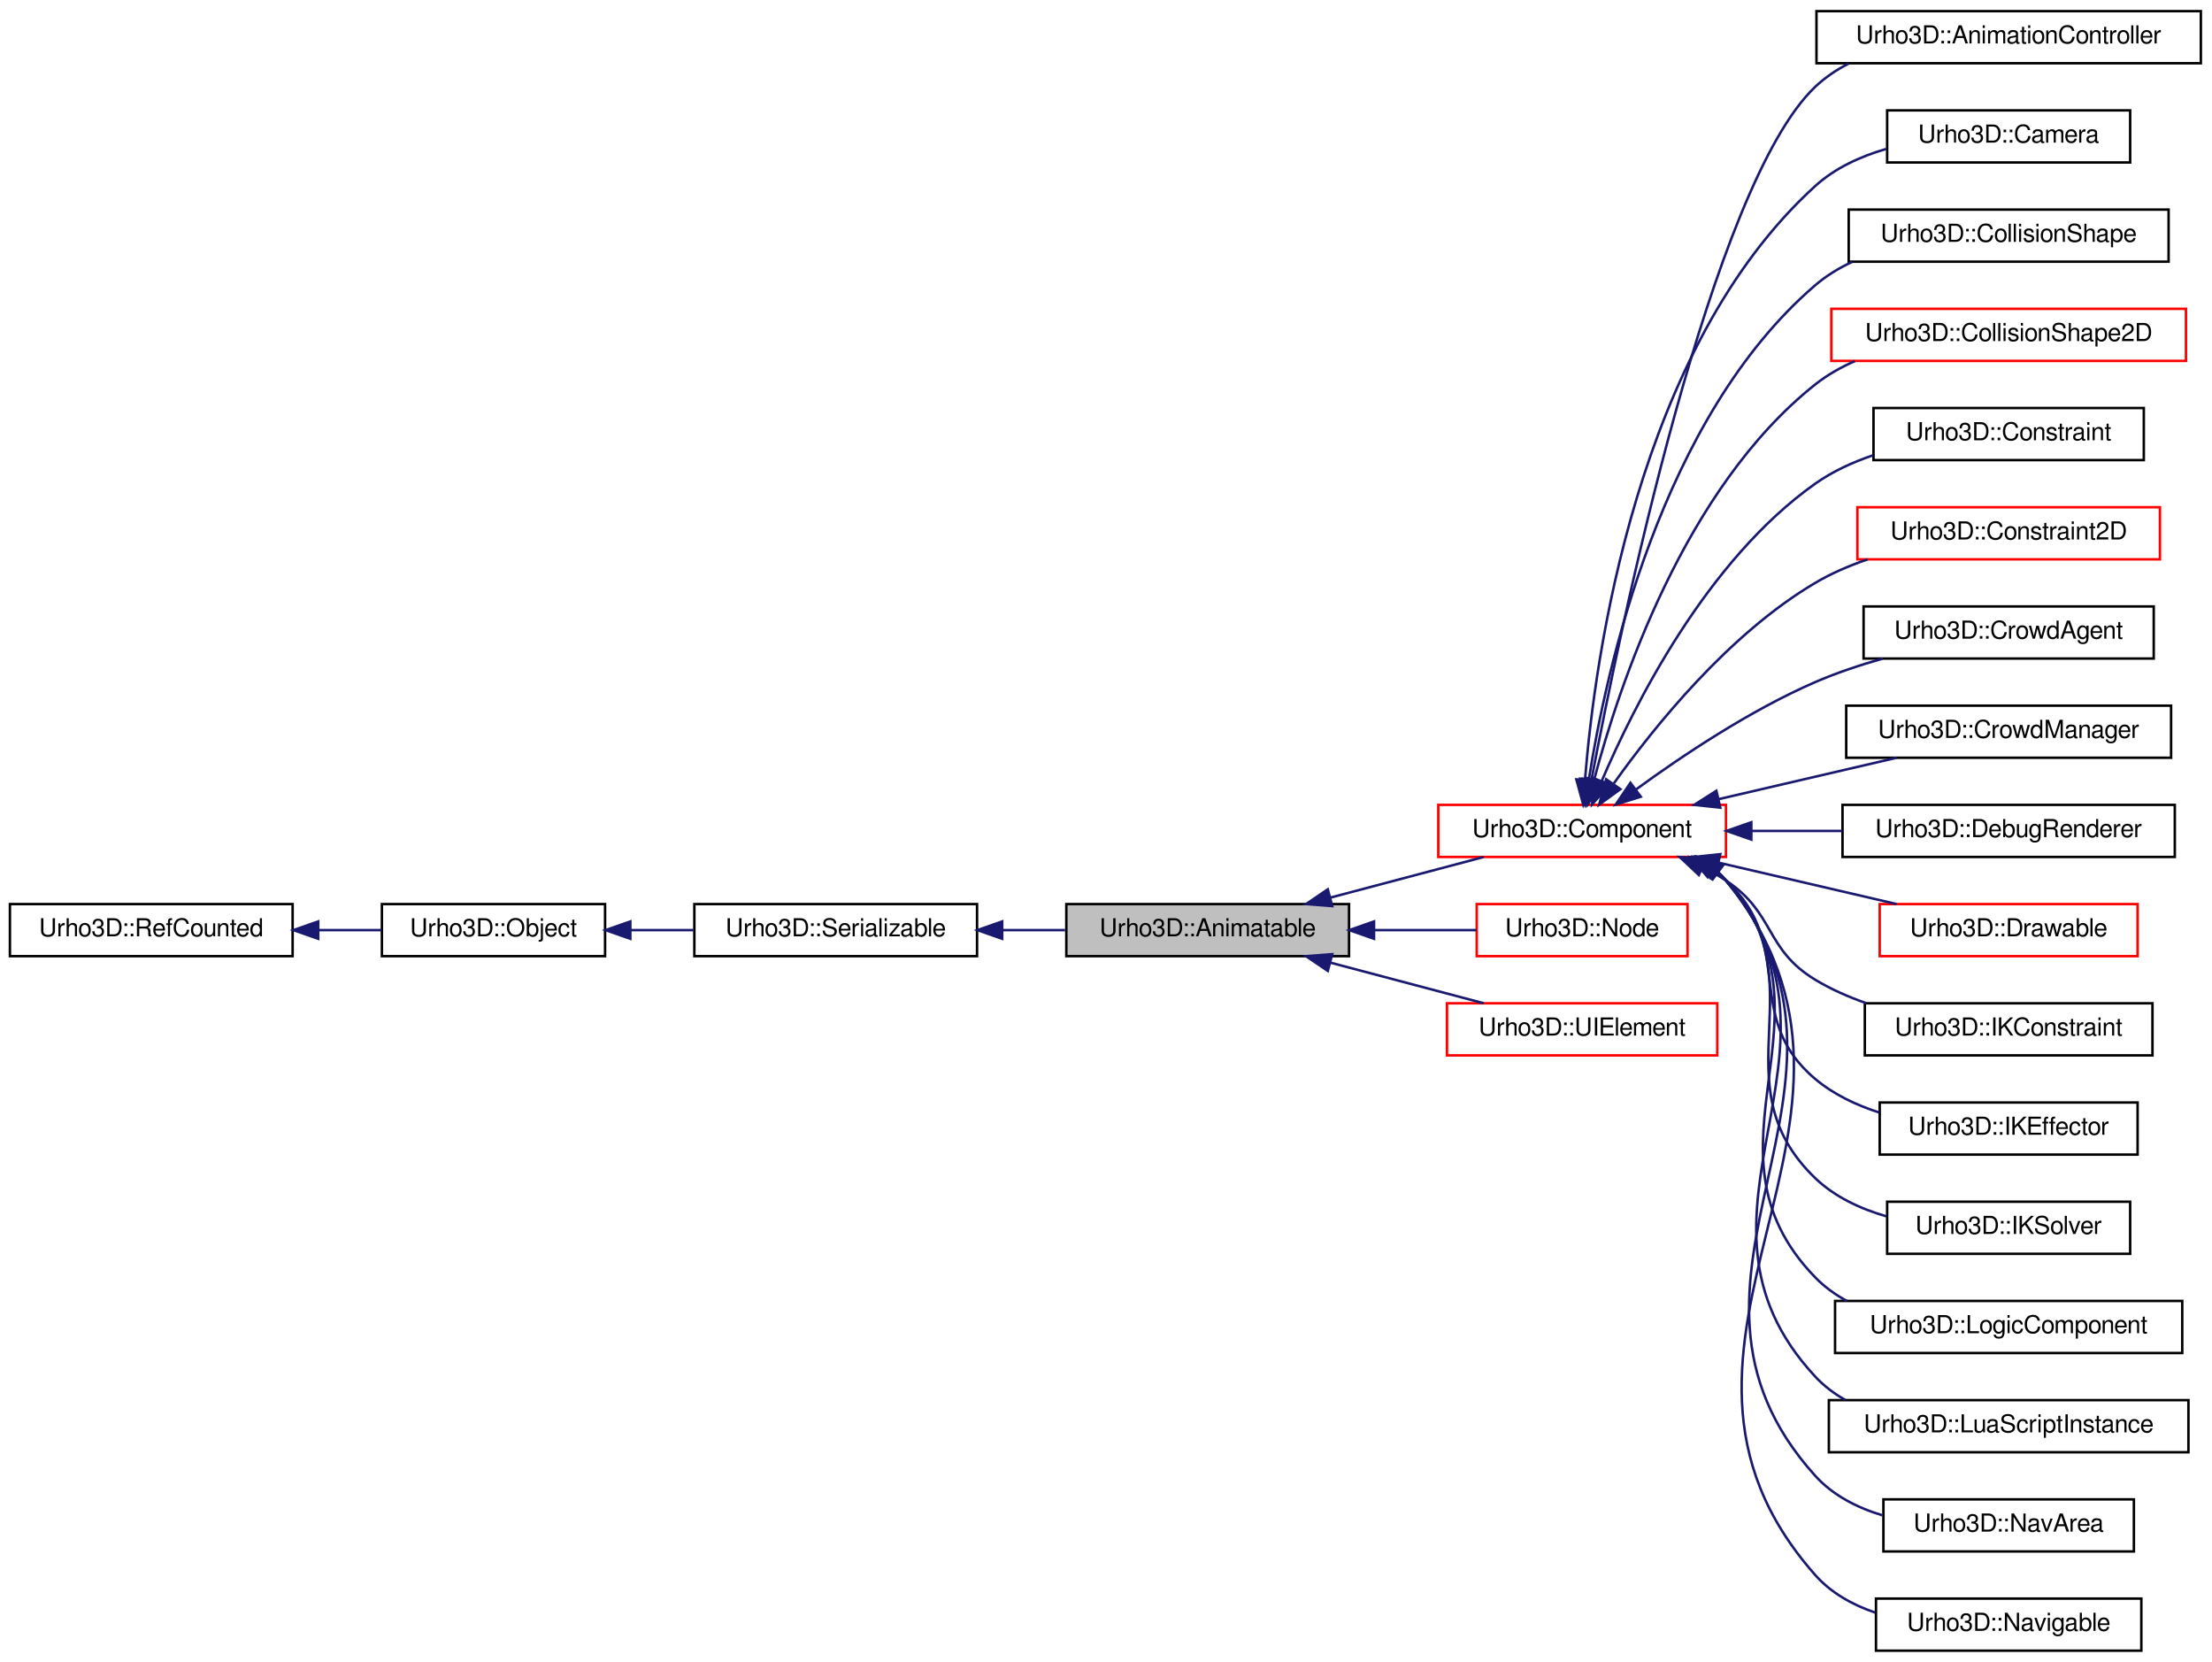
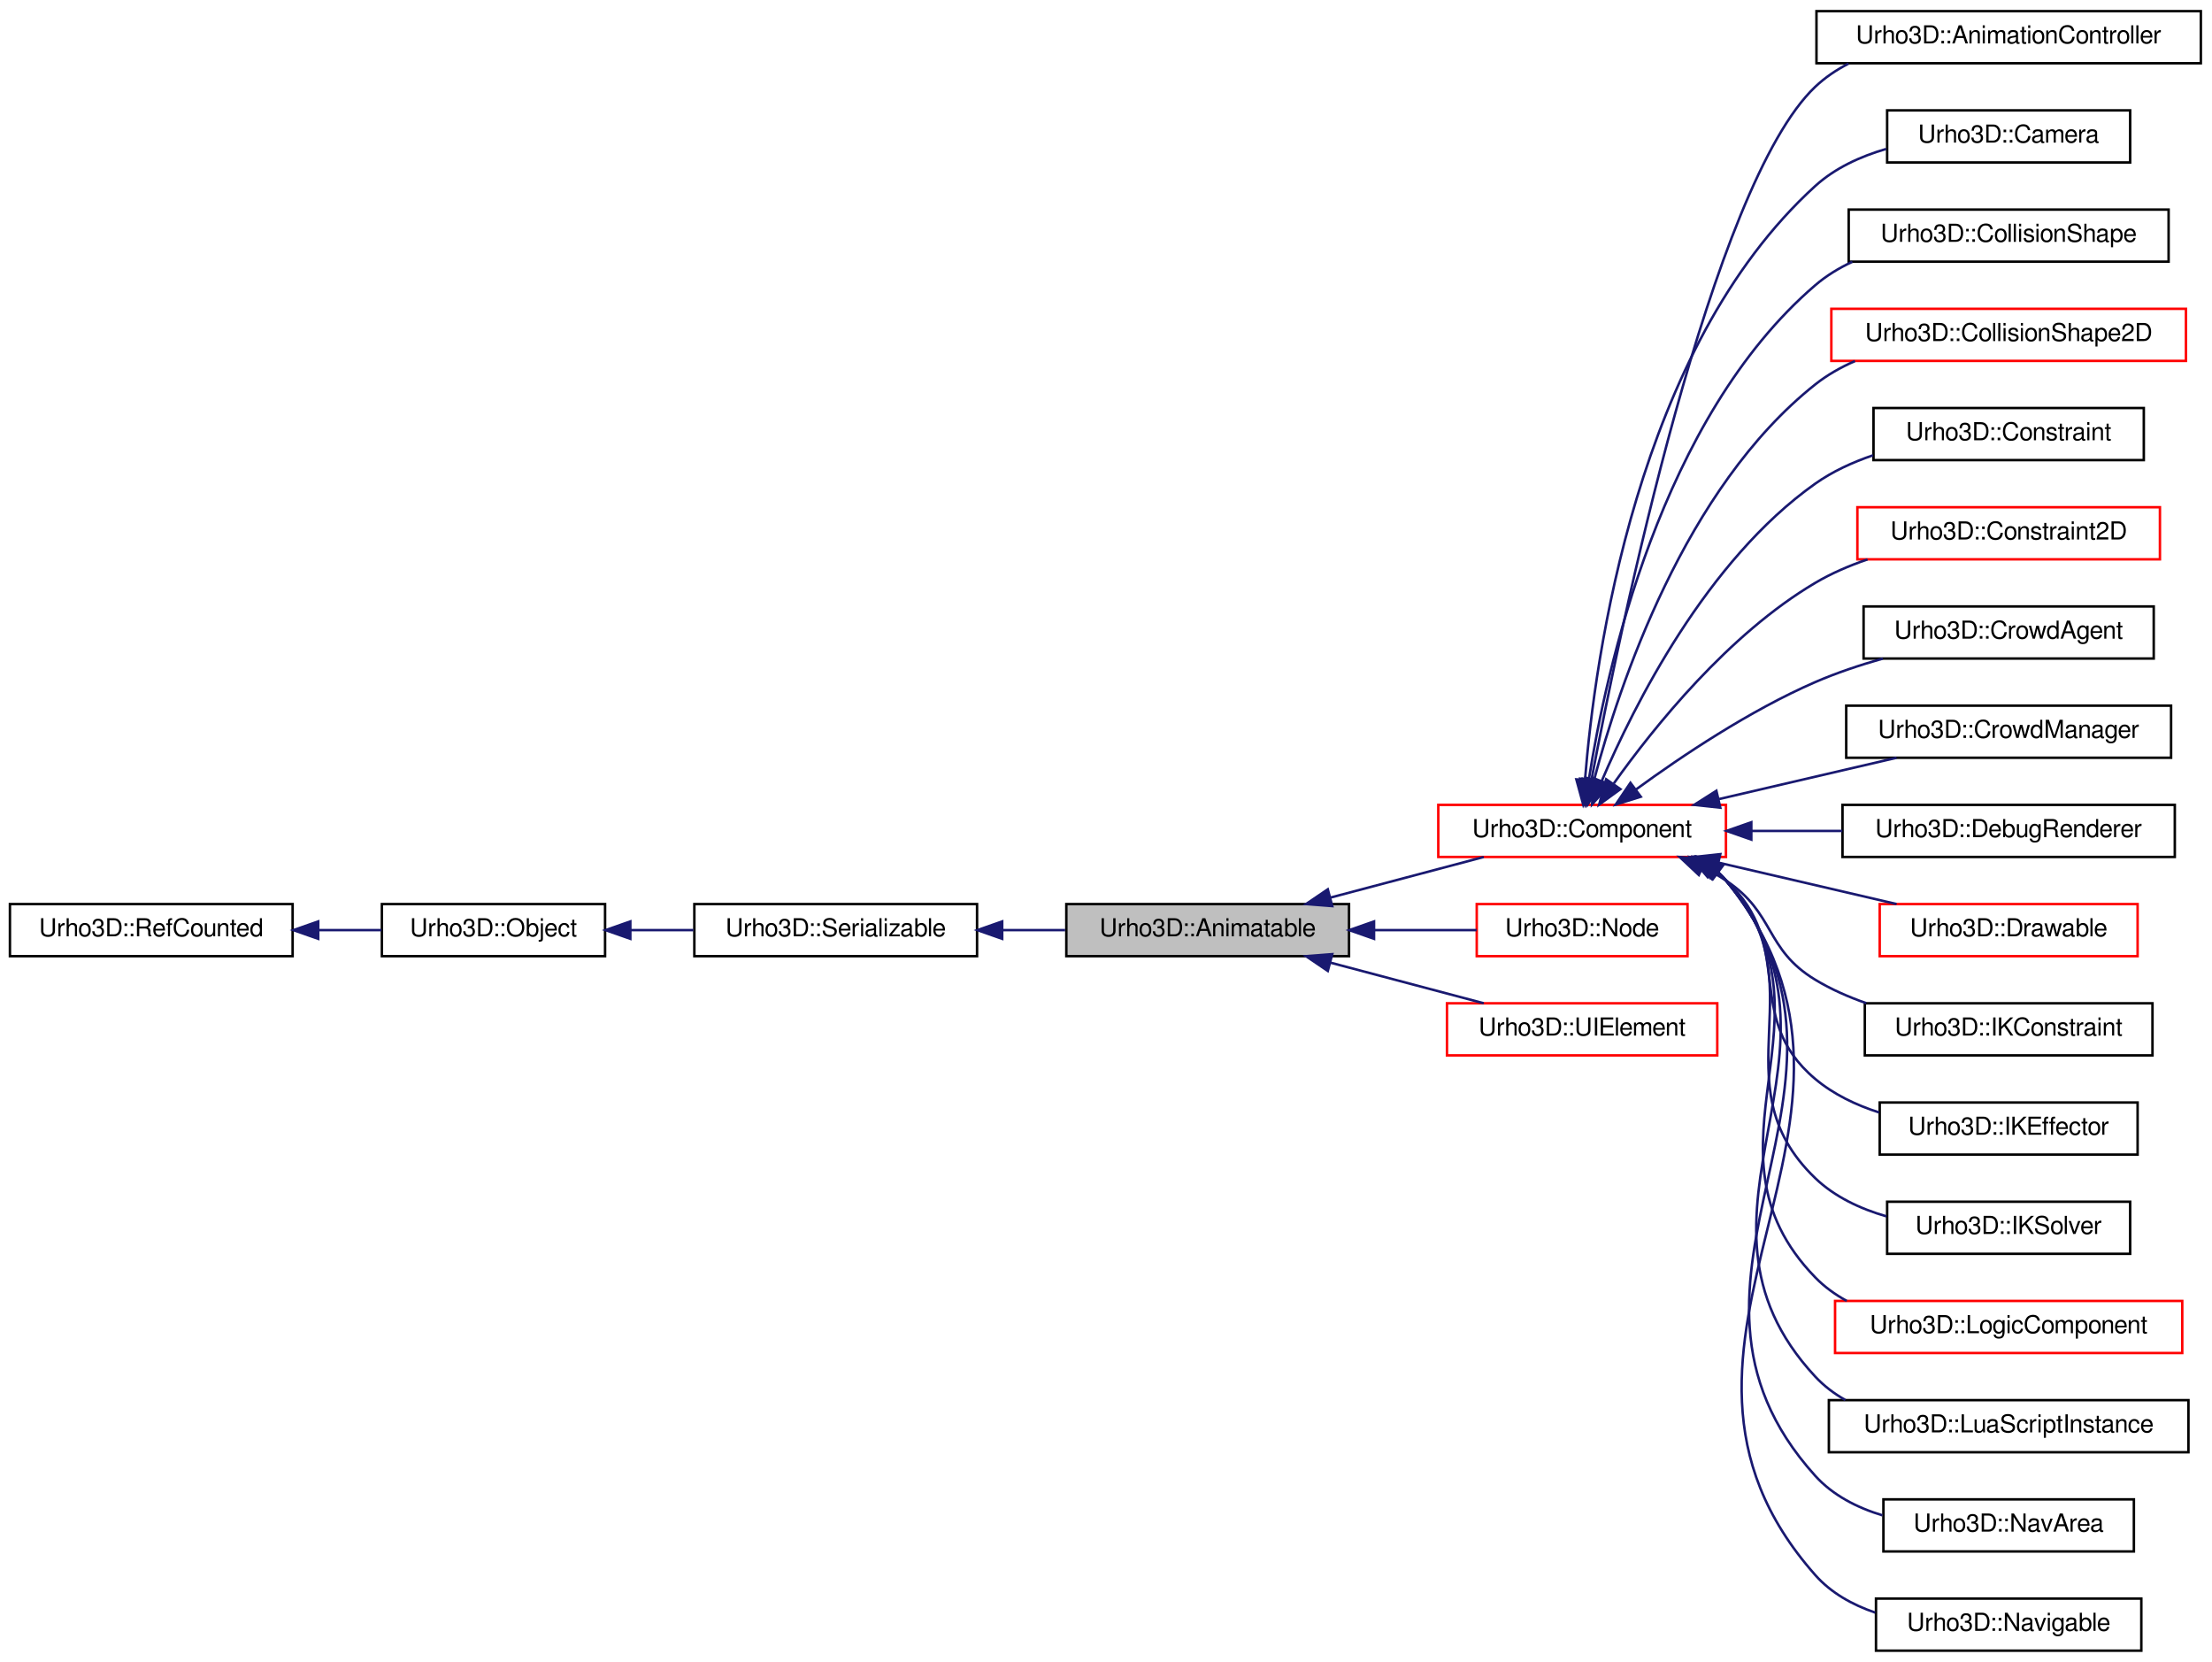
<svg xmlns="http://www.w3.org/2000/svg" xmlns:xlink="http://www.w3.org/1999/xlink" width="892pt" height="670pt" viewBox="0.00 0.00 892.00 670.00">
  <g id="graph1" class="graph" transform="scale(1 1) rotate(0) translate(4 666)">
    <g id="node1" class="node">
      <polygon fill="#bfbfbf" stroke="black" points="426,-280.5 426,-301.5 540,-301.5 540,-280.5 426,-280.5" />
      <text text-anchor="middle" x="483" y="-288.5" font-family="FreeSans" font-size="10.00">Urho3D::Animatable</text>
    </g>
    <g id="node9" class="node">
      <a xlink:href="class_urho3_d_1_1_component.html" target="_top" xlink:title="Base class for components. Components can be created to scene nodes.">
        <polygon fill="none" stroke="red" points="576,-320.5 576,-341.5 692,-341.5 692,-320.5 576,-320.5" />
        <text text-anchor="middle" x="634" y="-328.5" font-family="FreeSans" font-size="10.00">Urho3D::Component</text>
      </a>
    </g>
    <g id="edge8" class="edge">
      <path fill="none" stroke="midnightblue" d="M532.561,-304.129C552.602,-309.438 575.418,-315.482 594.33,-320.491" />
      <polygon fill="midnightblue" stroke="midnightblue" points="533.236,-300.687 522.673,-301.51 531.444,-307.454 533.236,-300.687" />
    </g>
    <g id="node45" class="node">
      <a xlink:href="class_urho3_d_1_1_node.html" target="_top" xlink:title="Scene node that may contain components and child nodes.">
        <polygon fill="none" stroke="red" points="591.5,-280.5 591.5,-301.5 676.5,-301.5 676.5,-280.5 591.5,-280.5" />
        <text text-anchor="middle" x="634" y="-288.5" font-family="FreeSans" font-size="10.00">Urho3D::Node</text>
      </a>
    </g>
    <g id="edge44" class="edge">
      <path fill="none" stroke="midnightblue" d="M550.194,-291C564.207,-291 578.606,-291 591.429,-291" />
      <polygon fill="midnightblue" stroke="midnightblue" points="550.087,-287.5 540.087,-291 550.087,-294.5 550.087,-287.5" />
    </g>
    <g id="node47" class="node">
      <a xlink:href="class_urho3_d_1_1_u_i_element.html" target="_top" xlink:title="Base class for UI elements.">
        <polygon fill="none" stroke="red" points="579.5,-240.5 579.5,-261.5 688.5,-261.5 688.5,-240.5 579.5,-240.5" />
        <text text-anchor="middle" x="634" y="-248.5" font-family="FreeSans" font-size="10.00">Urho3D::UIElement</text>
      </a>
    </g>
    <g id="edge46" class="edge">
      <path fill="none" stroke="midnightblue" d="M532.561,-277.871C552.602,-272.562 575.418,-266.518 594.33,-261.509" />
      <polygon fill="midnightblue" stroke="midnightblue" points="531.444,-274.546 522.673,-280.49 533.236,-281.313 531.444,-274.546" />
    </g>
    <g id="node2" class="node">
      <a xlink:href="class_urho3_d_1_1_serializable.html" target="_top" xlink:title="Base class for objects with automatic serialization through attributes.">
        <polygon fill="none" stroke="black" points="276,-280.5 276,-301.5 390,-301.5 390,-280.5 276,-280.5" />
        <text text-anchor="middle" x="333" y="-288.5" font-family="FreeSans" font-size="10.00">Urho3D::Serializable</text>
      </a>
    </g>
    <g id="edge2" class="edge">
      <path fill="none" stroke="midnightblue" d="M400.311,-291C408.728,-291 417.277,-291 425.525,-291" />
      <polygon fill="midnightblue" stroke="midnightblue" points="400.137,-287.5 390.136,-291 400.136,-294.5 400.137,-287.5" />
    </g>
    <g id="node4" class="node">
      <a xlink:href="class_urho3_d_1_1_object.html" target="_top" xlink:title="Base class for objects with type identification, subsystem access and event sending/receiving capabil...">
        <polygon fill="none" stroke="black" points="150,-280.5 150,-301.5 240,-301.5 240,-280.5 150,-280.5" />
        <text text-anchor="middle" x="195" y="-288.5" font-family="FreeSans" font-size="10.00">Urho3D::Object</text>
      </a>
    </g>
    <g id="edge4" class="edge">
      <path fill="none" stroke="midnightblue" d="M250.212,-291C258.574,-291 267.218,-291 275.625,-291" />
      <polygon fill="midnightblue" stroke="midnightblue" points="250.186,-287.5 240.186,-291 250.186,-294.5 250.186,-287.5" />
    </g>
    <g id="node6" class="node">
      <a xlink:href="class_urho3_d_1_1_ref_counted.html" target="_top" xlink:title="Base class for intrusively reference-counted objects. These are noncopyable and non-assignable.">
        <polygon fill="none" stroke="black" points="0,-280.5 0,-301.5 114,-301.5 114,-280.5 0,-280.5" />
        <text text-anchor="middle" x="57" y="-288.5" font-family="FreeSans" font-size="10.00">Urho3D::RefCounted</text>
      </a>
    </g>
    <g id="edge6" class="edge">
      <path fill="none" stroke="midnightblue" d="M124.403,-291C133.027,-291 141.686,-291 149.838,-291" />
      <polygon fill="midnightblue" stroke="midnightblue" points="124.326,-287.5 114.326,-291 124.326,-294.5 124.326,-287.5" />
    </g>
    <g id="node11" class="node">
      <a xlink:href="class_urho3_d_1_1_animation_controller.html" target="_top" xlink:title="Component that drives an AnimatedModel's animations.">
        <polygon fill="none" stroke="black" points="728.5,-640.5 728.5,-661.5 883.5,-661.5 883.5,-640.5 728.5,-640.5" />
        <text text-anchor="middle" x="806" y="-648.5" font-family="FreeSans" font-size="10.00">Urho3D::AnimationController</text>
      </a>
    </g>
    <g id="edge10" class="edge">
      <path fill="none" stroke="midnightblue" d="M637.763,-351.576C649.336,-412.682 686.157,-591.304 728,-631 731.955,-634.752 736.516,-637.826 741.405,-640.34" />
      <polygon fill="midnightblue" stroke="midnightblue" points="641.175,-350.782 635.901,-341.593 634.294,-352.066 641.175,-350.782" />
    </g>
    <g id="node13" class="node">
      <a xlink:href="class_urho3_d_1_1_camera.html" target="_top" xlink:title="Camera component.">
        <polygon fill="none" stroke="black" points="757,-600.5 757,-621.5 855,-621.5 855,-600.5 757,-600.5" />
        <text text-anchor="middle" x="806" y="-608.5" font-family="FreeSans" font-size="10.00">Urho3D::Camera</text>
      </a>
    </g>
    <g id="edge12" class="edge">
      <path fill="none" stroke="midnightblue" d="M635.162,-351.604C639.078,-400.742 655.981,-525.578 728,-591 735.968,-598.238 746.199,-602.931 756.611,-605.956" />
      <polygon fill="midnightblue" stroke="midnightblue" points="638.649,-351.296 634.463,-341.563 631.666,-351.782 638.649,-351.296" />
    </g>
    <g id="node15" class="node">
      <a xlink:href="class_urho3_d_1_1_collision_shape.html" target="_top" xlink:title="Physics collision shape component.">
        <polygon fill="none" stroke="black" points="741.5,-560.5 741.5,-581.5 870.5,-581.5 870.5,-560.5 741.5,-560.5" />
        <text text-anchor="middle" x="806" y="-568.5" font-family="FreeSans" font-size="10.00">Urho3D::CollisionShape</text>
      </a>
    </g>
    <g id="edge14" class="edge">
      <path fill="none" stroke="midnightblue" d="M636.699,-351.659C643.533,-395.357 665.648,-497.515 728,-551 732.457,-554.823 737.55,-557.93 742.952,-560.452" />
      <polygon fill="midnightblue" stroke="midnightblue" points="640.146,-351.041 635.245,-341.648 633.219,-352.047 640.146,-351.041" />
    </g>
    <g id="node17" class="node">
      <a xlink:href="class_urho3_d_1_1_collision_shape2_d.html" target="_top" xlink:title="2D collision shape component.">
        <polygon fill="none" stroke="red" points="734.5,-520.5 734.5,-541.5 877.5,-541.5 877.5,-520.5 734.5,-520.5" />
        <text text-anchor="middle" x="806" y="-528.5" font-family="FreeSans" font-size="10.00">Urho3D::CollisionShape2D</text>
      </a>
    </g>
    <g id="edge16" class="edge">
      <path fill="none" stroke="midnightblue" d="M638.876,-351.752C648.841,-389.45 675.195,-469.142 728,-511 732.82,-514.821 738.288,-517.919 744.038,-520.431" />
      <polygon fill="midnightblue" stroke="midnightblue" points="642.23,-350.735 636.395,-341.892 635.441,-352.444 642.23,-350.735" />
    </g>
    <g id="node19" class="node">
      <a xlink:href="class_urho3_d_1_1_constraint.html" target="_top" xlink:title="Physics constraint component. Connects two rigid bodies together, or one rigid body to a static point...">
        <polygon fill="none" stroke="black" points="751.5,-480.5 751.5,-501.5 860.5,-501.5 860.5,-480.5 751.5,-480.5" />
        <text text-anchor="middle" x="806" y="-488.5" font-family="FreeSans" font-size="10.00">Urho3D::Constraint</text>
      </a>
    </g>
    <g id="edge18" class="edge">
      <path fill="none" stroke="midnightblue" d="M641.838,-350.975C654.924,-381.646 684.182,-440.031 728,-471 734.964,-475.922 743.038,-479.634 751.297,-482.433" />
      <polygon fill="midnightblue" stroke="midnightblue" points="645.069,-349.628 638.023,-341.716 638.597,-352.295 645.069,-349.628" />
    </g>
    <g id="node21" class="node">
      <a xlink:href="class_urho3_d_1_1_constraint2_d.html" target="_top" xlink:title="2D physics constraint component.">
        <polygon fill="none" stroke="red" points="745,-440.5 745,-461.5 867,-461.5 867,-440.5 745,-440.5" />
        <text text-anchor="middle" x="806" y="-448.5" font-family="FreeSans" font-size="10.00">Urho3D::Constraint2D</text>
      </a>
    </g>
    <g id="edge20" class="edge">
      <path fill="none" stroke="midnightblue" d="M646.745,-350.094C662.938,-372.835 693.022,-410.333 728,-431 734.499,-434.84 741.727,-437.95 749.088,-440.467" />
      <polygon fill="midnightblue" stroke="midnightblue" points="649.442,-347.841 640.867,-341.618 643.69,-351.83 649.442,-347.841" />
    </g>
    <g id="node23" class="node">
      <a xlink:href="class_urho3_d_1_1_crowd_agent.html" target="_top" xlink:title="Crowd agent component, requires a CrowdManager component in the scene. When not set explicitly...">
        <polygon fill="none" stroke="black" points="747.5,-400.5 747.5,-421.5 864.5,-421.5 864.5,-400.5 747.5,-400.5" />
        <text text-anchor="middle" x="806" y="-408.5" font-family="FreeSans" font-size="10.00">Urho3D::CrowdAgent</text>
      </a>
    </g>
    <g id="edge22" class="edge">
      <path fill="none" stroke="midnightblue" d="M655.791,-347.752C674.157,-361.153 701.597,-379.538 728,-391 736.592,-394.73 746.029,-397.877 755.281,-400.491" />
      <polygon fill="midnightblue" stroke="midnightblue" points="657.661,-344.781 647.547,-341.626 653.486,-350.4 657.661,-344.781" />
    </g>
    <g id="node25" class="node">
      <a xlink:href="class_urho3_d_1_1_crowd_manager.html" target="_top" xlink:title="Crowd manager scene component. Should be added only to the root scene node.">
        <polygon fill="none" stroke="black" points="740.5,-360.5 740.5,-381.5 871.5,-381.5 871.5,-360.5 740.5,-360.5" />
        <text text-anchor="middle" x="806" y="-368.5" font-family="FreeSans" font-size="10.00">Urho3D::CrowdManager</text>
      </a>
    </g>
    <g id="edge24" class="edge">
      <path fill="none" stroke="midnightblue" d="M689.206,-343.839C712.331,-349.216 738.877,-355.39 760.813,-360.491" />
      <polygon fill="midnightblue" stroke="midnightblue" points="689.724,-340.366 679.191,-341.51 688.138,-347.184 689.724,-340.366" />
    </g>
    <g id="node27" class="node">
      <a xlink:href="class_urho3_d_1_1_debug_renderer.html" target="_top" xlink:title="Debug geometry rendering component. Should be added only to the root scene node.">
        <polygon fill="none" stroke="black" points="739,-320.5 739,-341.5 873,-341.5 873,-320.5 739,-320.5" />
        <text text-anchor="middle" x="806" y="-328.5" font-family="FreeSans" font-size="10.00">Urho3D::DebugRenderer</text>
      </a>
    </g>
    <g id="edge26" class="edge">
      <path fill="none" stroke="midnightblue" d="M702.24,-331C714.318,-331 726.885,-331 738.931,-331" />
      <polygon fill="midnightblue" stroke="midnightblue" points="702.231,-327.5 692.231,-331 702.231,-334.5 702.231,-327.5" />
    </g>
    <g id="node29" class="node">
      <a xlink:href="class_urho3_d_1_1_drawable.html" target="_top" xlink:title="Base class for visible components.">
        <polygon fill="none" stroke="red" points="754,-280.5 754,-301.5 858,-301.5 858,-280.5 754,-280.5" />
        <text text-anchor="middle" x="806" y="-288.5" font-family="FreeSans" font-size="10.00">Urho3D::Drawable</text>
      </a>
    </g>
    <g id="edge28" class="edge">
      <path fill="none" stroke="midnightblue" d="M689.206,-318.161C712.331,-312.784 738.877,-306.61 760.813,-301.509" />
      <polygon fill="midnightblue" stroke="midnightblue" points="688.138,-314.816 679.191,-320.49 689.724,-321.634 688.138,-314.816" />
    </g>
    <g id="node31" class="node">
      <a xlink:href="class_urho3_d_1_1_i_k_constraint.html" target="_top" xlink:title="Urho3D::IKConstraint">
        <polygon fill="none" stroke="black" points="748,-240.5 748,-261.5 864,-261.5 864,-240.5 748,-240.5" />
        <text text-anchor="middle" x="806" y="-248.5" font-family="FreeSans" font-size="10.00">Urho3D::IKConstraint</text>
      </a>
    </g>
    <g id="edge30" class="edge">
      <path fill="none" stroke="midnightblue" d="M682.686,-316.33C685.931,-314.714 689.07,-312.941 692,-311 711.94,-297.792 707.541,-283.389 728,-271 734.338,-267.162 741.395,-264.056 748.601,-261.543" />
      <polygon fill="midnightblue" stroke="midnightblue" points="681.066,-313.22 673.347,-320.477 683.907,-319.617 681.066,-313.22" />
    </g>
    <g id="node33" class="node">
      <a xlink:href="class_urho3_d_1_1_i_k_effector.html" target="_top" xlink:title="Urho3D::IKEffector">
        <polygon fill="none" stroke="black" points="754,-200.5 754,-221.5 858,-221.5 858,-200.5 754,-200.5" />
        <text text-anchor="middle" x="806" y="-208.5" font-family="FreeSans" font-size="10.00">Urho3D::IKEffector</text>
      </a>
    </g>
    <g id="edge32" class="edge">
      <path fill="none" stroke="midnightblue" d="M686.576,-315.292C688.487,-313.974 690.306,-312.546 692,-311 720.793,-284.71 698.166,-256.102 728,-231 735.381,-224.79 744.45,-220.474 753.76,-217.483" />
      <polygon fill="midnightblue" stroke="midnightblue" points="684.628,-312.375 677.707,-320.397 688.12,-318.442 684.628,-312.375" />
    </g>
    <g id="node35" class="node">
      <a xlink:href="class_urho3_d_1_1_i_k_solver.html" target="_top" xlink:title="Marks the root or &quot;beginning&quot; of an IK chain or multiple IK chains. The solving algorithm can be set ...">
        <polygon fill="none" stroke="black" points="757,-160.5 757,-181.5 855,-181.5 855,-160.5 757,-160.5" />
        <text text-anchor="middle" x="806" y="-168.5" font-family="FreeSans" font-size="10.00">Urho3D::IKSolver</text>
      </a>
    </g>
    <g id="edge34" class="edge">
      <path fill="none" stroke="midnightblue" d="M687.548,-315.018C689.125,-313.777 690.617,-312.441 692,-311 730.565,-270.836 687.839,-229.568 728,-191 735.865,-183.447 746.178,-178.64 756.718,-175.607" />
      <polygon fill="midnightblue" stroke="midnightblue" points="685.595,-312.113 679.061,-320.453 689.37,-318.007 685.595,-312.113" />
    </g>
    <g id="node37" class="node">
      <a xlink:href="class_urho3_d_1_1_logic_component.html" target="_top" xlink:title="Helper base class for user-defined game logic components that hooks up to update events and forwards ...">
-         <polygon fill="none" stroke="black" points="736,-120.5 736,-141.5 876,-141.5 876,-120.5 736,-120.5" />
+         <polygon fill="none" stroke="red" points="736,-120.5 736,-141.5 876,-141.5 876,-120.5 736,-120.5" />
        <text text-anchor="middle" x="806" y="-128.5" font-family="FreeSans" font-size="10.00">Urho3D::LogicComponent</text>
      </a>
    </g>
    <g id="edge36" class="edge">
      <path fill="none" stroke="midnightblue" d="M688.231,-314.677C689.566,-313.533 690.828,-312.31 692,-311 740.609,-256.686 677.23,-203.3 728,-151 731.7,-147.188 736.021,-144.068 740.695,-141.517" />
      <polygon fill="midnightblue" stroke="midnightblue" points="686.165,-311.85 679.895,-320.391 690.122,-317.624 686.165,-311.85" />
    </g>
    <g id="node39" class="node">
      <a xlink:href="class_urho3_d_1_1_lua_script_instance.html" target="_top" xlink:title="Lua script object component.">
        <polygon fill="none" stroke="black" points="733.5,-80.5 733.5,-101.5 878.5,-101.5 878.5,-80.5 733.5,-80.5" />
        <text text-anchor="middle" x="806" y="-88.5" font-family="FreeSans" font-size="10.00">Urho3D::LuaScriptInstance</text>
      </a>
    </g>
    <g id="edge38" class="edge">
      <path fill="none" stroke="midnightblue" d="M688.736,-314.357C689.89,-313.306 690.982,-312.188 692,-311 750.763,-242.413 666.506,-177.149 728,-111 731.522,-107.212 735.655,-104.101 740.149,-101.55" />
      <polygon fill="midnightblue" stroke="midnightblue" points="686.428,-311.705 680.34,-320.376 690.506,-317.394 686.428,-311.705" />
    </g>
    <g id="node41" class="node">
      <a xlink:href="class_urho3_d_1_1_nav_area.html" target="_top" xlink:title="Urho3D::NavArea">
        <polygon fill="none" stroke="black" points="755.5,-40.5 755.5,-61.5 856.5,-61.5 856.5,-40.5 755.5,-40.5" />
        <text text-anchor="middle" x="806" y="-48.5" font-family="FreeSans" font-size="10.00">Urho3D::NavArea</text>
      </a>
    </g>
    <g id="edge40" class="edge">
      <path fill="none" stroke="midnightblue" d="M688.782,-314.396C689.923,-313.333 691,-312.203 692,-311 760.974,-228.076 655.723,-151.061 728,-71 735.12,-63.114 744.886,-58.147 755.101,-55.062" />
      <polygon fill="midnightblue" stroke="midnightblue" points="686.47,-311.751 680.452,-320.471 690.594,-317.407 686.47,-311.751" />
    </g>
    <g id="node43" class="node">
      <a xlink:href="class_urho3_d_1_1_navigable.html" target="_top" xlink:title="Component which tags geometry for inclusion in the navigation mesh. Optionally auto-includes geometry...">
        <polygon fill="none" stroke="black" points="752.5,-0.5 752.5,-21.5 859.5,-21.5 859.5,-0.5 752.5,-0.5" />
        <text text-anchor="middle" x="806" y="-8.5" font-family="FreeSans" font-size="10.00">Urho3D::Navigable</text>
      </a>
    </g>
    <g id="edge42" class="edge">
      <path fill="none" stroke="midnightblue" d="M688.888,-314.355C689.992,-313.304 691.033,-312.187 692,-311 771.216,-213.7 644.907,-125.01 728,-31 734.388,-23.773 742.999,-18.988 752.171,-15.855" />
      <polygon fill="midnightblue" stroke="midnightblue" points="686.737,-311.594 680.81,-320.376 690.92,-317.206 686.737,-311.594" />
    </g>
  </g>
</svg>
